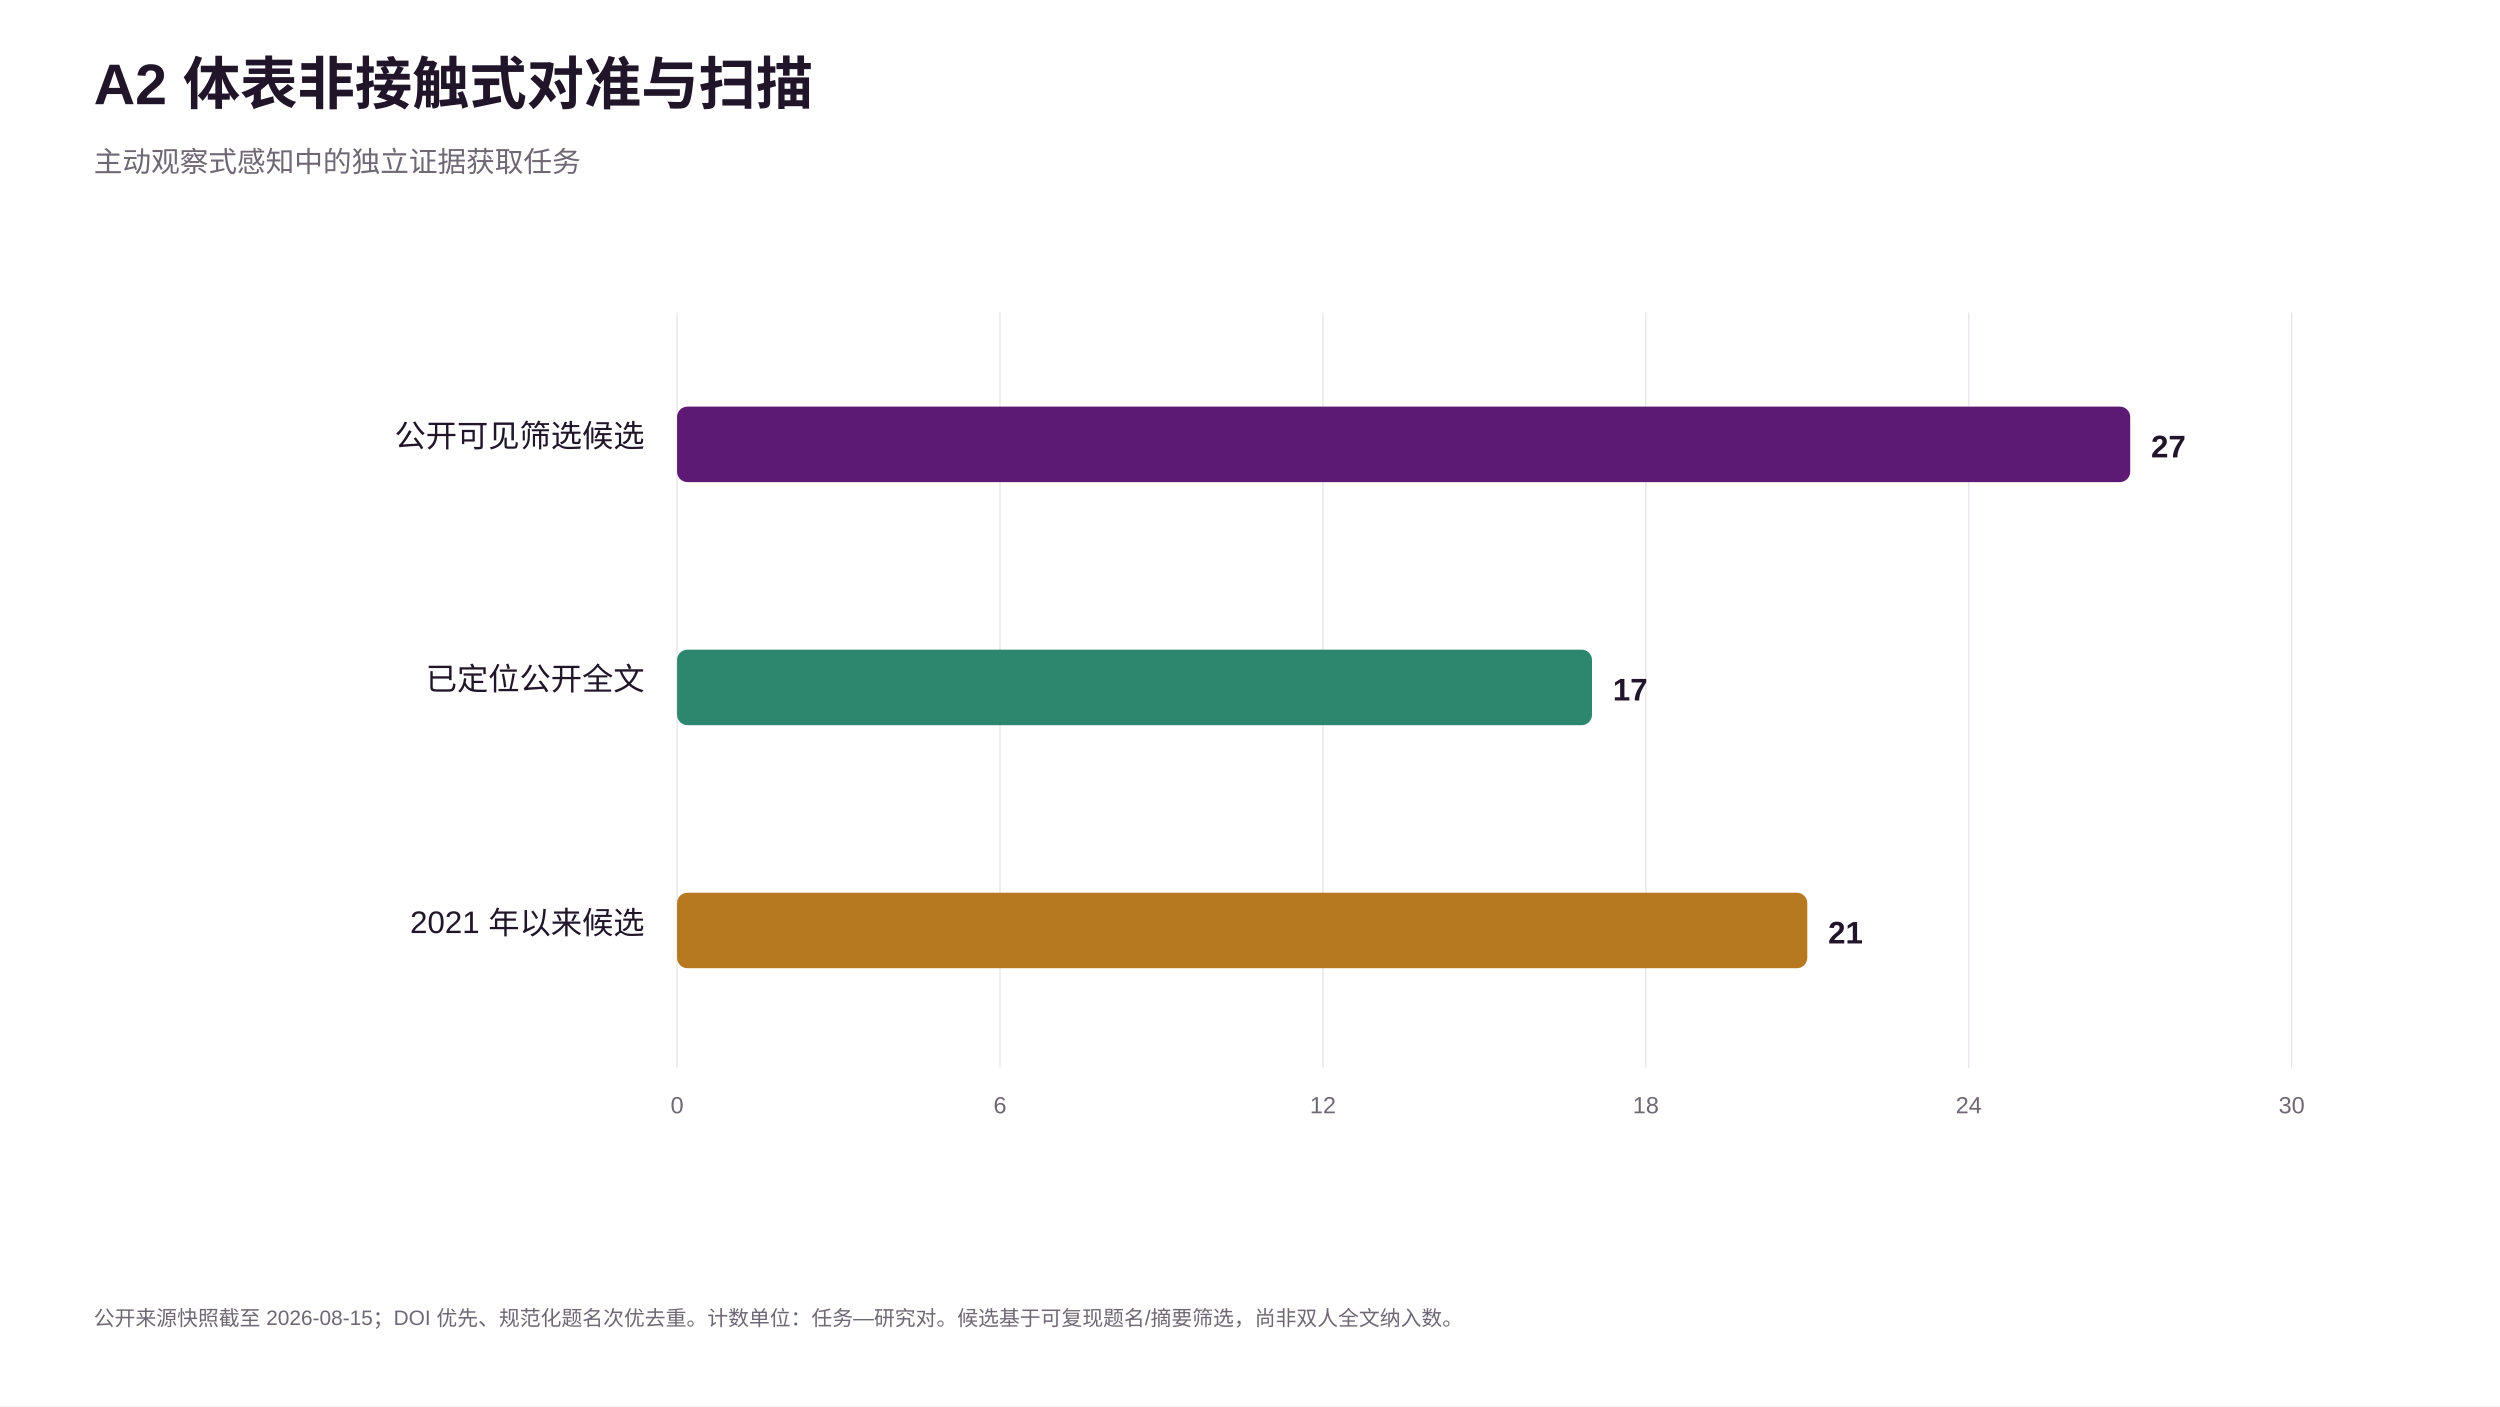
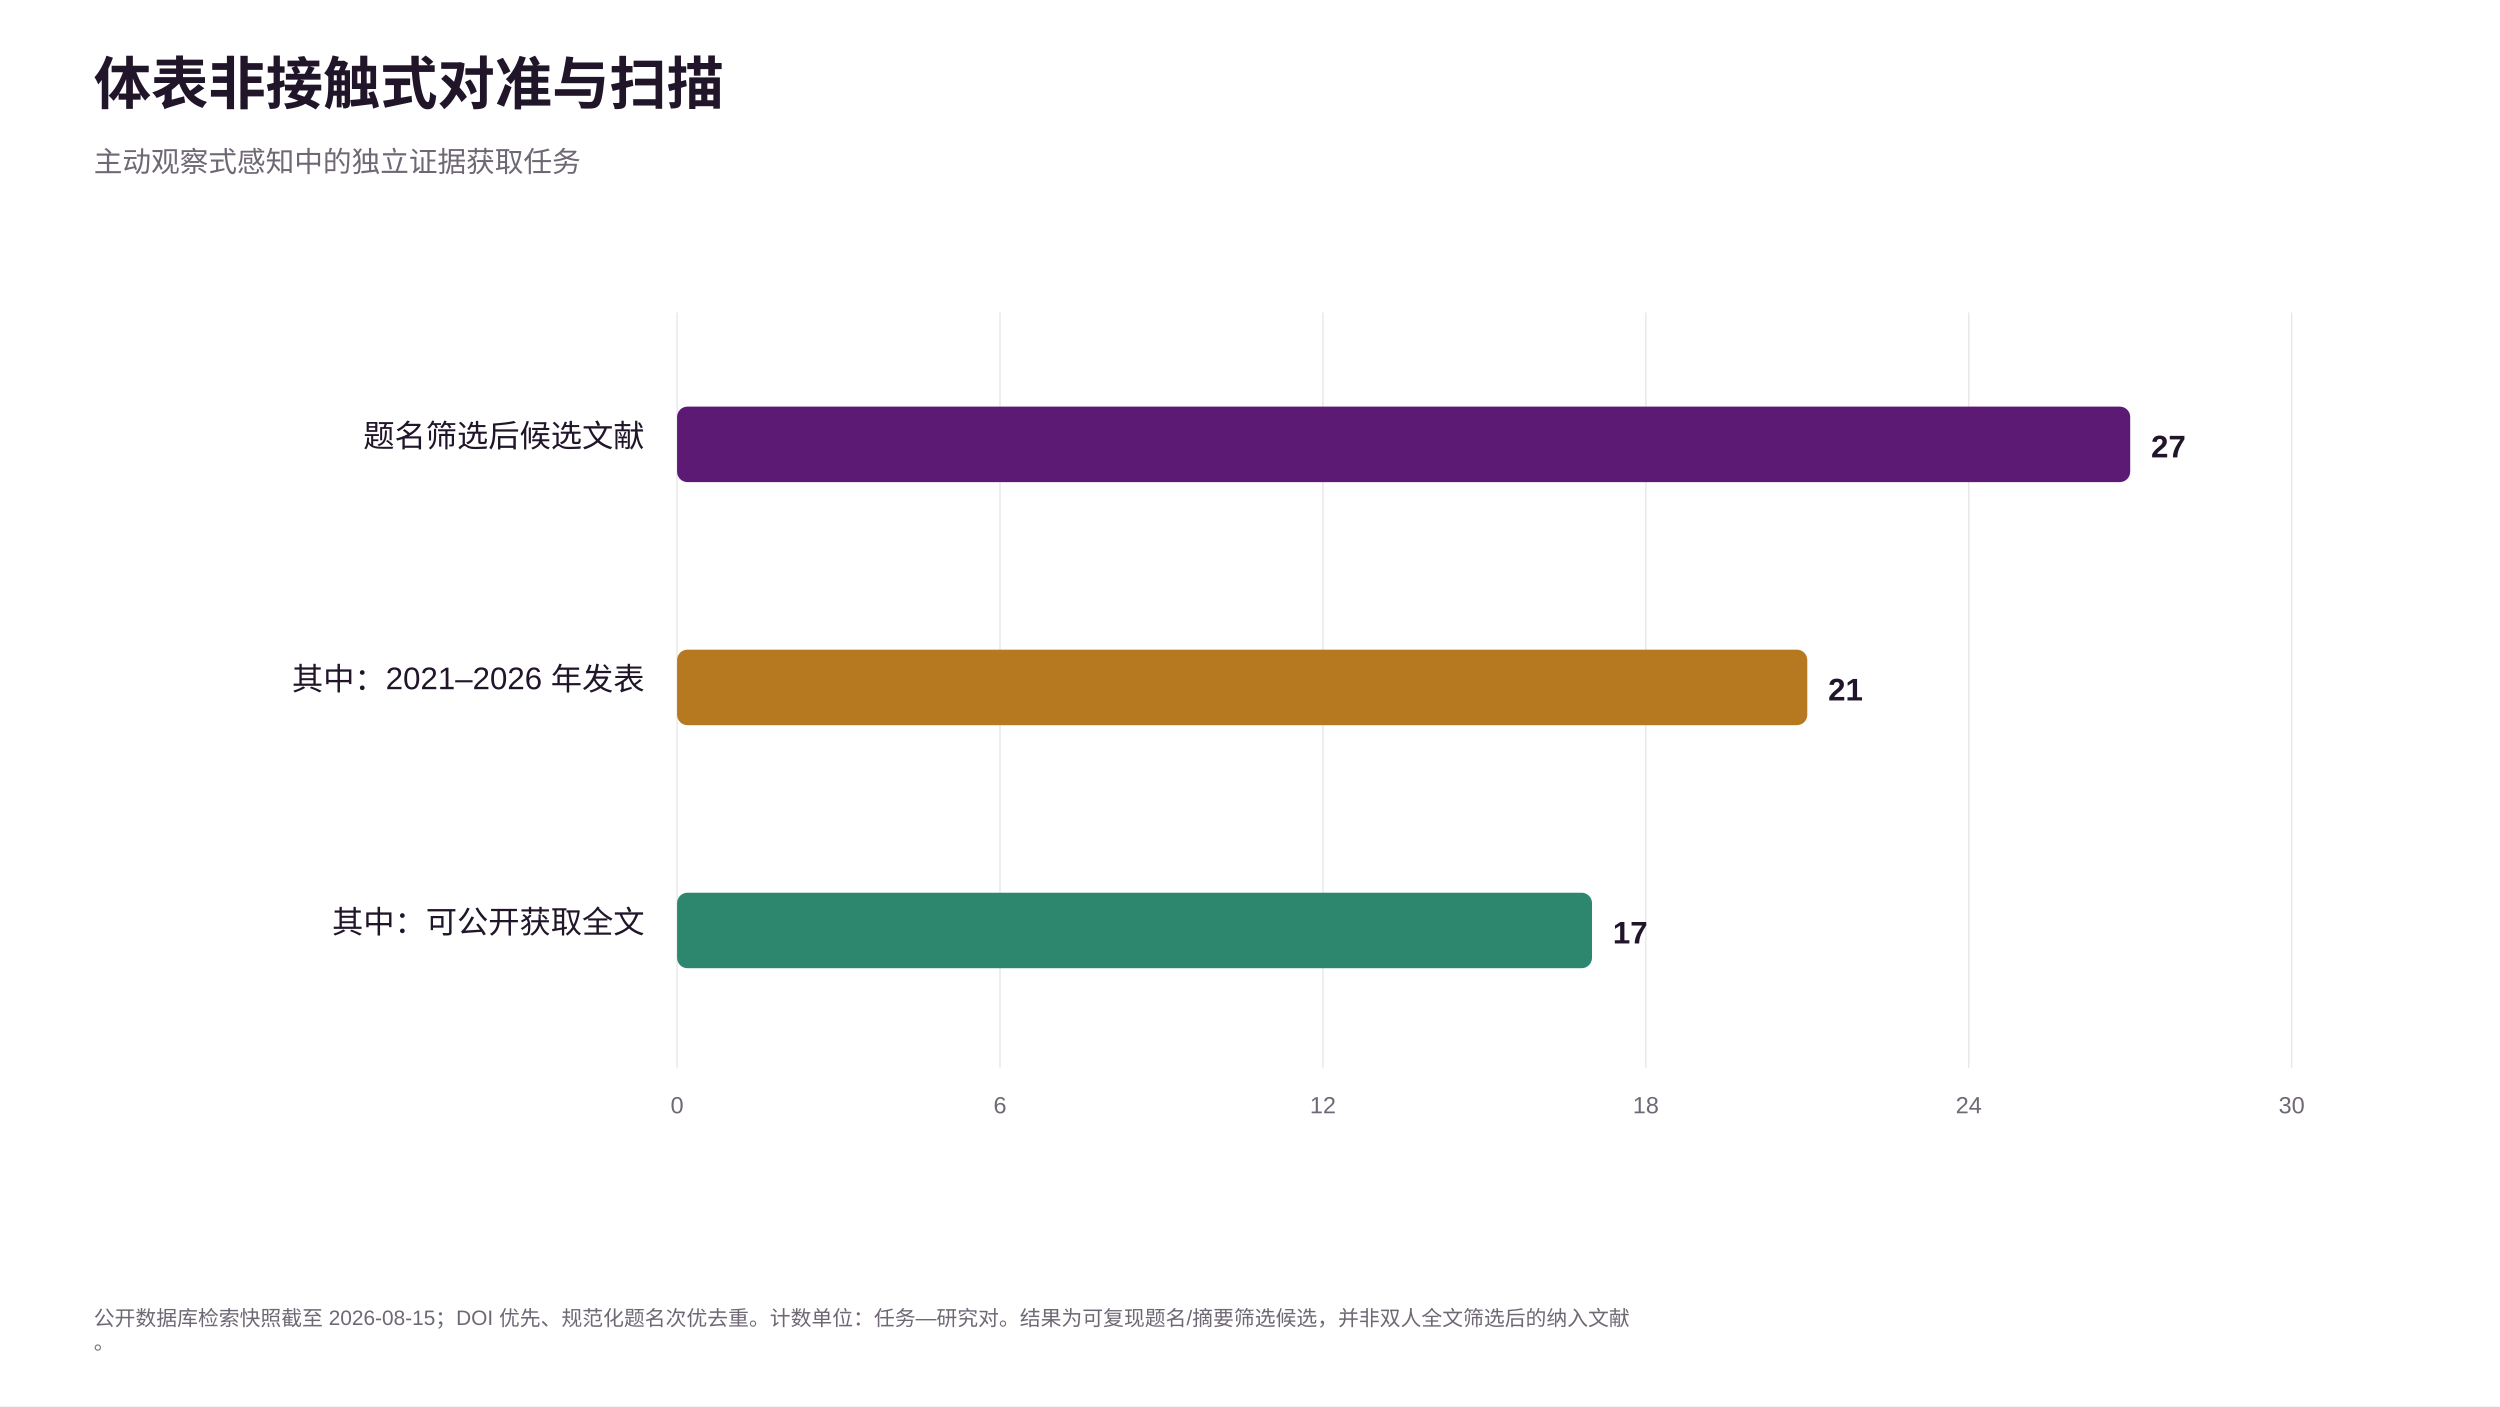
<svg xmlns="http://www.w3.org/2000/svg" width="1920" height="1080" viewBox="0 0 1920 1080">
  <rect width="1920" height="1080" fill="#FFFFFF" />
  <text x="72" y="80" font-size="44" fill="#21152A" text-anchor="start" font-weight="700" font-family="Arial,'Microsoft YaHei','Noto Sans CJK SC',sans-serif">
-     <tspan x="72" dy="0">A2 体表非接触式对准与扫描</tspan>
+     <tspan x="72" dy="0">体表非接触式对准与扫描</tspan>
  </text>
  <text x="72" y="132" font-size="22" fill="#6F6874" text-anchor="start" font-weight="400" font-family="Arial,'Microsoft YaHei','Noto Sans CJK SC',sans-serif">
    <tspan x="72" dy="0">主动观察式感知中的独立证据获取任务</tspan>
  </text>
  <line x1="520" y1="240" x2="520" y2="820" stroke="#E8E3EA" stroke-width="1" />
  <text x="520" y="855" font-size="18" fill="#6F6874" text-anchor="middle" font-weight="400" font-family="Arial,'Microsoft YaHei','Noto Sans CJK SC',sans-serif">
    <tspan x="520" dy="0">0</tspan>
  </text>
  <line x1="768" y1="240" x2="768" y2="820" stroke="#E8E3EA" stroke-width="1" />
  <text x="768" y="855" font-size="18" fill="#6F6874" text-anchor="middle" font-weight="400" font-family="Arial,'Microsoft YaHei','Noto Sans CJK SC',sans-serif">
    <tspan x="768" dy="0">6</tspan>
  </text>
  <line x1="1016" y1="240" x2="1016" y2="820" stroke="#E8E3EA" stroke-width="1" />
  <text x="1016" y="855" font-size="18" fill="#6F6874" text-anchor="middle" font-weight="400" font-family="Arial,'Microsoft YaHei','Noto Sans CJK SC',sans-serif">
    <tspan x="1016" dy="0">12</tspan>
  </text>
  <line x1="1264" y1="240" x2="1264" y2="820" stroke="#E8E3EA" stroke-width="1" />
  <text x="1264" y="855" font-size="18" fill="#6F6874" text-anchor="middle" font-weight="400" font-family="Arial,'Microsoft YaHei','Noto Sans CJK SC',sans-serif">
    <tspan x="1264" dy="0">18</tspan>
  </text>
  <line x1="1512" y1="240" x2="1512" y2="820" stroke="#E8E3EA" stroke-width="1" />
  <text x="1512" y="855" font-size="18" fill="#6F6874" text-anchor="middle" font-weight="400" font-family="Arial,'Microsoft YaHei','Noto Sans CJK SC',sans-serif">
    <tspan x="1512" dy="0">24</tspan>
  </text>
  <line x1="1760" y1="240" x2="1760" y2="820" stroke="#E8E3EA" stroke-width="1" />
  <text x="1760" y="855" font-size="18" fill="#6F6874" text-anchor="middle" font-weight="400" font-family="Arial,'Microsoft YaHei','Noto Sans CJK SC',sans-serif">
    <tspan x="1760" dy="0">30</tspan>
  </text>
  <text x="495" y="343.267" font-size="24" fill="#21152A" text-anchor="end" font-weight="400" font-family="Arial,'Microsoft YaHei','Noto Sans CJK SC',sans-serif">
-     <tspan x="495" dy="0">公开可见筛选候选</tspan>
+     <tspan x="495" dy="0">题名筛选后候选文献</tspan>
  </text>
  <rect x="520" y="312.267" width="1116" height="58" rx="8" fill="#5C1A74" />
  <text x="1652" y="351.267" font-size="24" fill="#21152A" text-anchor="start" font-weight="700" font-family="Arial,'Microsoft YaHei','Noto Sans CJK SC',sans-serif">
    <tspan x="1652" dy="0">27</tspan>
  </text>
  <text x="495" y="529.933" font-size="24" fill="#21152A" text-anchor="end" font-weight="400" font-family="Arial,'Microsoft YaHei','Noto Sans CJK SC',sans-serif">
-     <tspan x="495" dy="0">已定位公开全文</tspan>
+     <tspan x="495" dy="0">其中：2021–2026 年发表</tspan>
  </text>
-   <rect x="520" y="498.933" width="702.667" height="58" rx="8" fill="#2D876F" />
-   <text x="1238.667" y="537.933" font-size="24" fill="#21152A" text-anchor="start" font-weight="700" font-family="Arial,'Microsoft YaHei','Noto Sans CJK SC',sans-serif">
+   <rect x="520" y="498.933" width="868" height="58" rx="8" fill="#B7791F" />
+   <text x="1404" y="537.933" font-size="24" fill="#21152A" text-anchor="start" font-weight="700" font-family="Arial,'Microsoft YaHei','Noto Sans CJK SC',sans-serif">
+     <tspan x="1404" dy="0">21</tspan>
+   </text>
+   <text x="495" y="716.6" font-size="24" fill="#21152A" text-anchor="end" font-weight="400" font-family="Arial,'Microsoft YaHei','Noto Sans CJK SC',sans-serif">
+     <tspan x="495" dy="0">其中：可公开获取全文</tspan>
+   </text>
+   <rect x="520" y="685.6" width="702.667" height="58" rx="8" fill="#2D876F" />
+   <text x="1238.667" y="724.6" font-size="24" fill="#21152A" text-anchor="start" font-weight="700" font-family="Arial,'Microsoft YaHei','Noto Sans CJK SC',sans-serif">
    <tspan x="1238.667" dy="0">17</tspan>
  </text>
-   <text x="495" y="716.6" font-size="24" fill="#21152A" text-anchor="end" font-weight="400" font-family="Arial,'Microsoft YaHei','Noto Sans CJK SC',sans-serif">
-     <tspan x="495" dy="0">2021 年以来候选</tspan>
-   </text>
-   <rect x="520" y="685.6" width="868" height="58" rx="8" fill="#B7791F" />
-   <text x="1404" y="724.6" font-size="24" fill="#21152A" text-anchor="start" font-weight="700" font-family="Arial,'Microsoft YaHei','Noto Sans CJK SC',sans-serif">
-     <tspan x="1404" dy="0">21</tspan>
-   </text>
  <text x="72" y="1018" font-size="16" fill="#6F6874" text-anchor="start" font-weight="400" font-family="Arial,'Microsoft YaHei','Noto Sans CJK SC',sans-serif">
-     <tspan x="72" dy="0">公开来源快照截至 2026-08-15；DOI 优先、规范化题名次优去重。计数单位：任务—研究对。候选基于可复现题名/摘要筛选，尚非双人全文纳入数。</tspan>
+     <tspan x="72" dy="0">公开数据库检索快照截至 2026-08-15；DOI 优先、规范化题名次优去重。计数单位：任务—研究对。结果为可复现题名/摘要筛选候选，并非双人全文筛选后的纳入文献</tspan>
+     <tspan x="72" dy="18.4">。</tspan>
  </text>
</svg>
